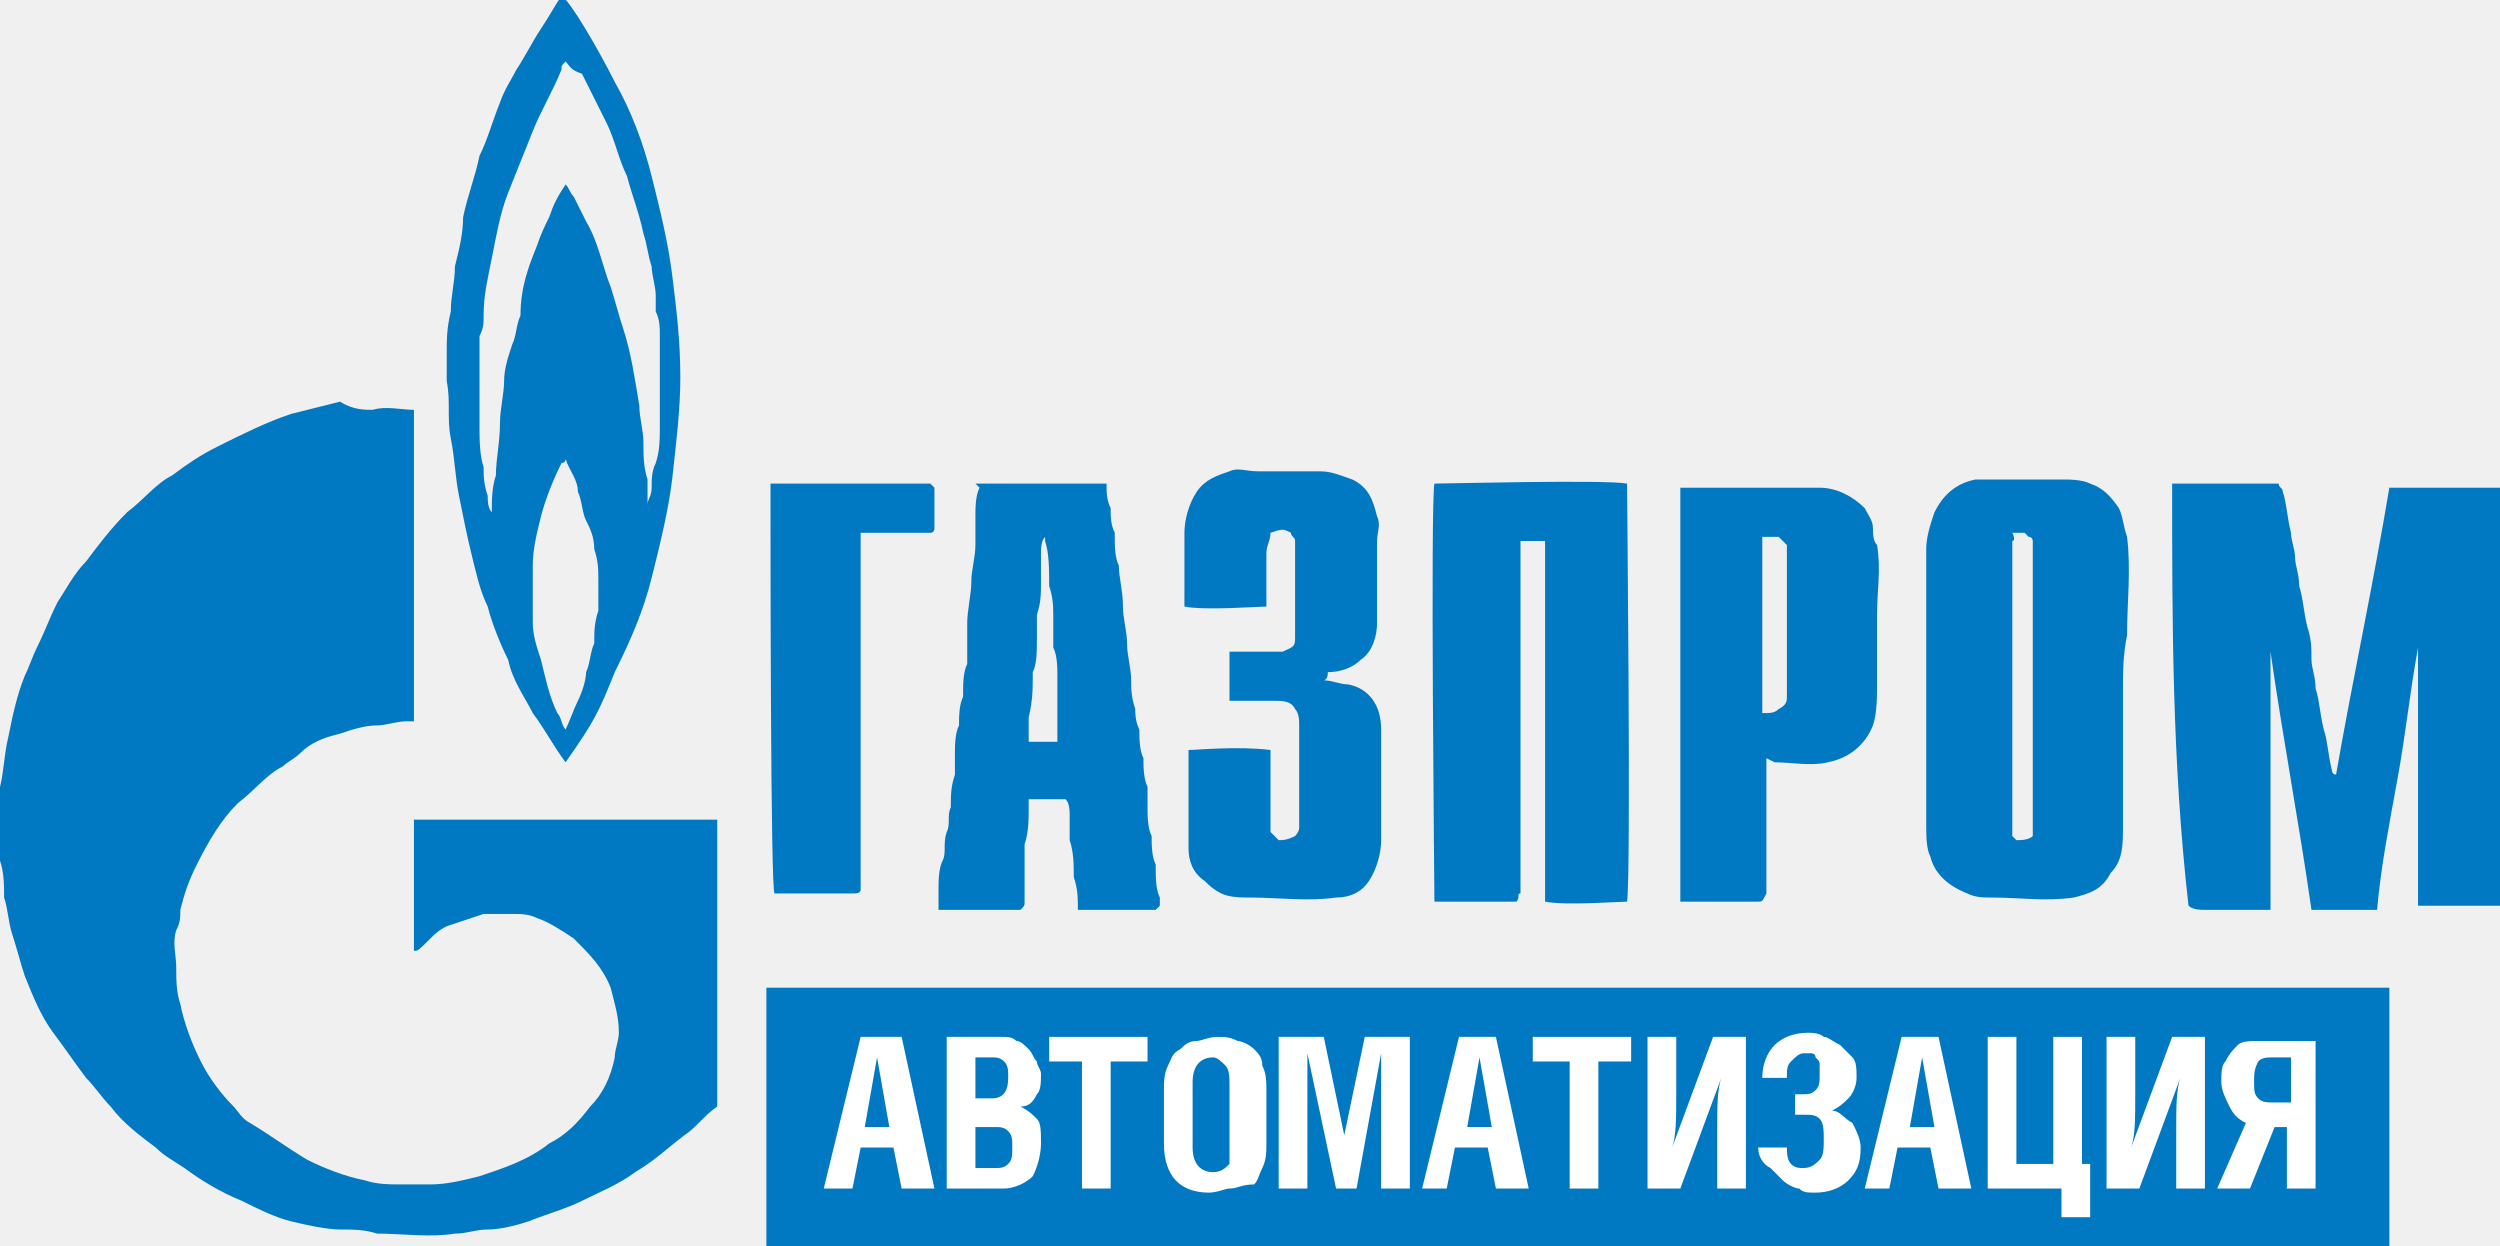
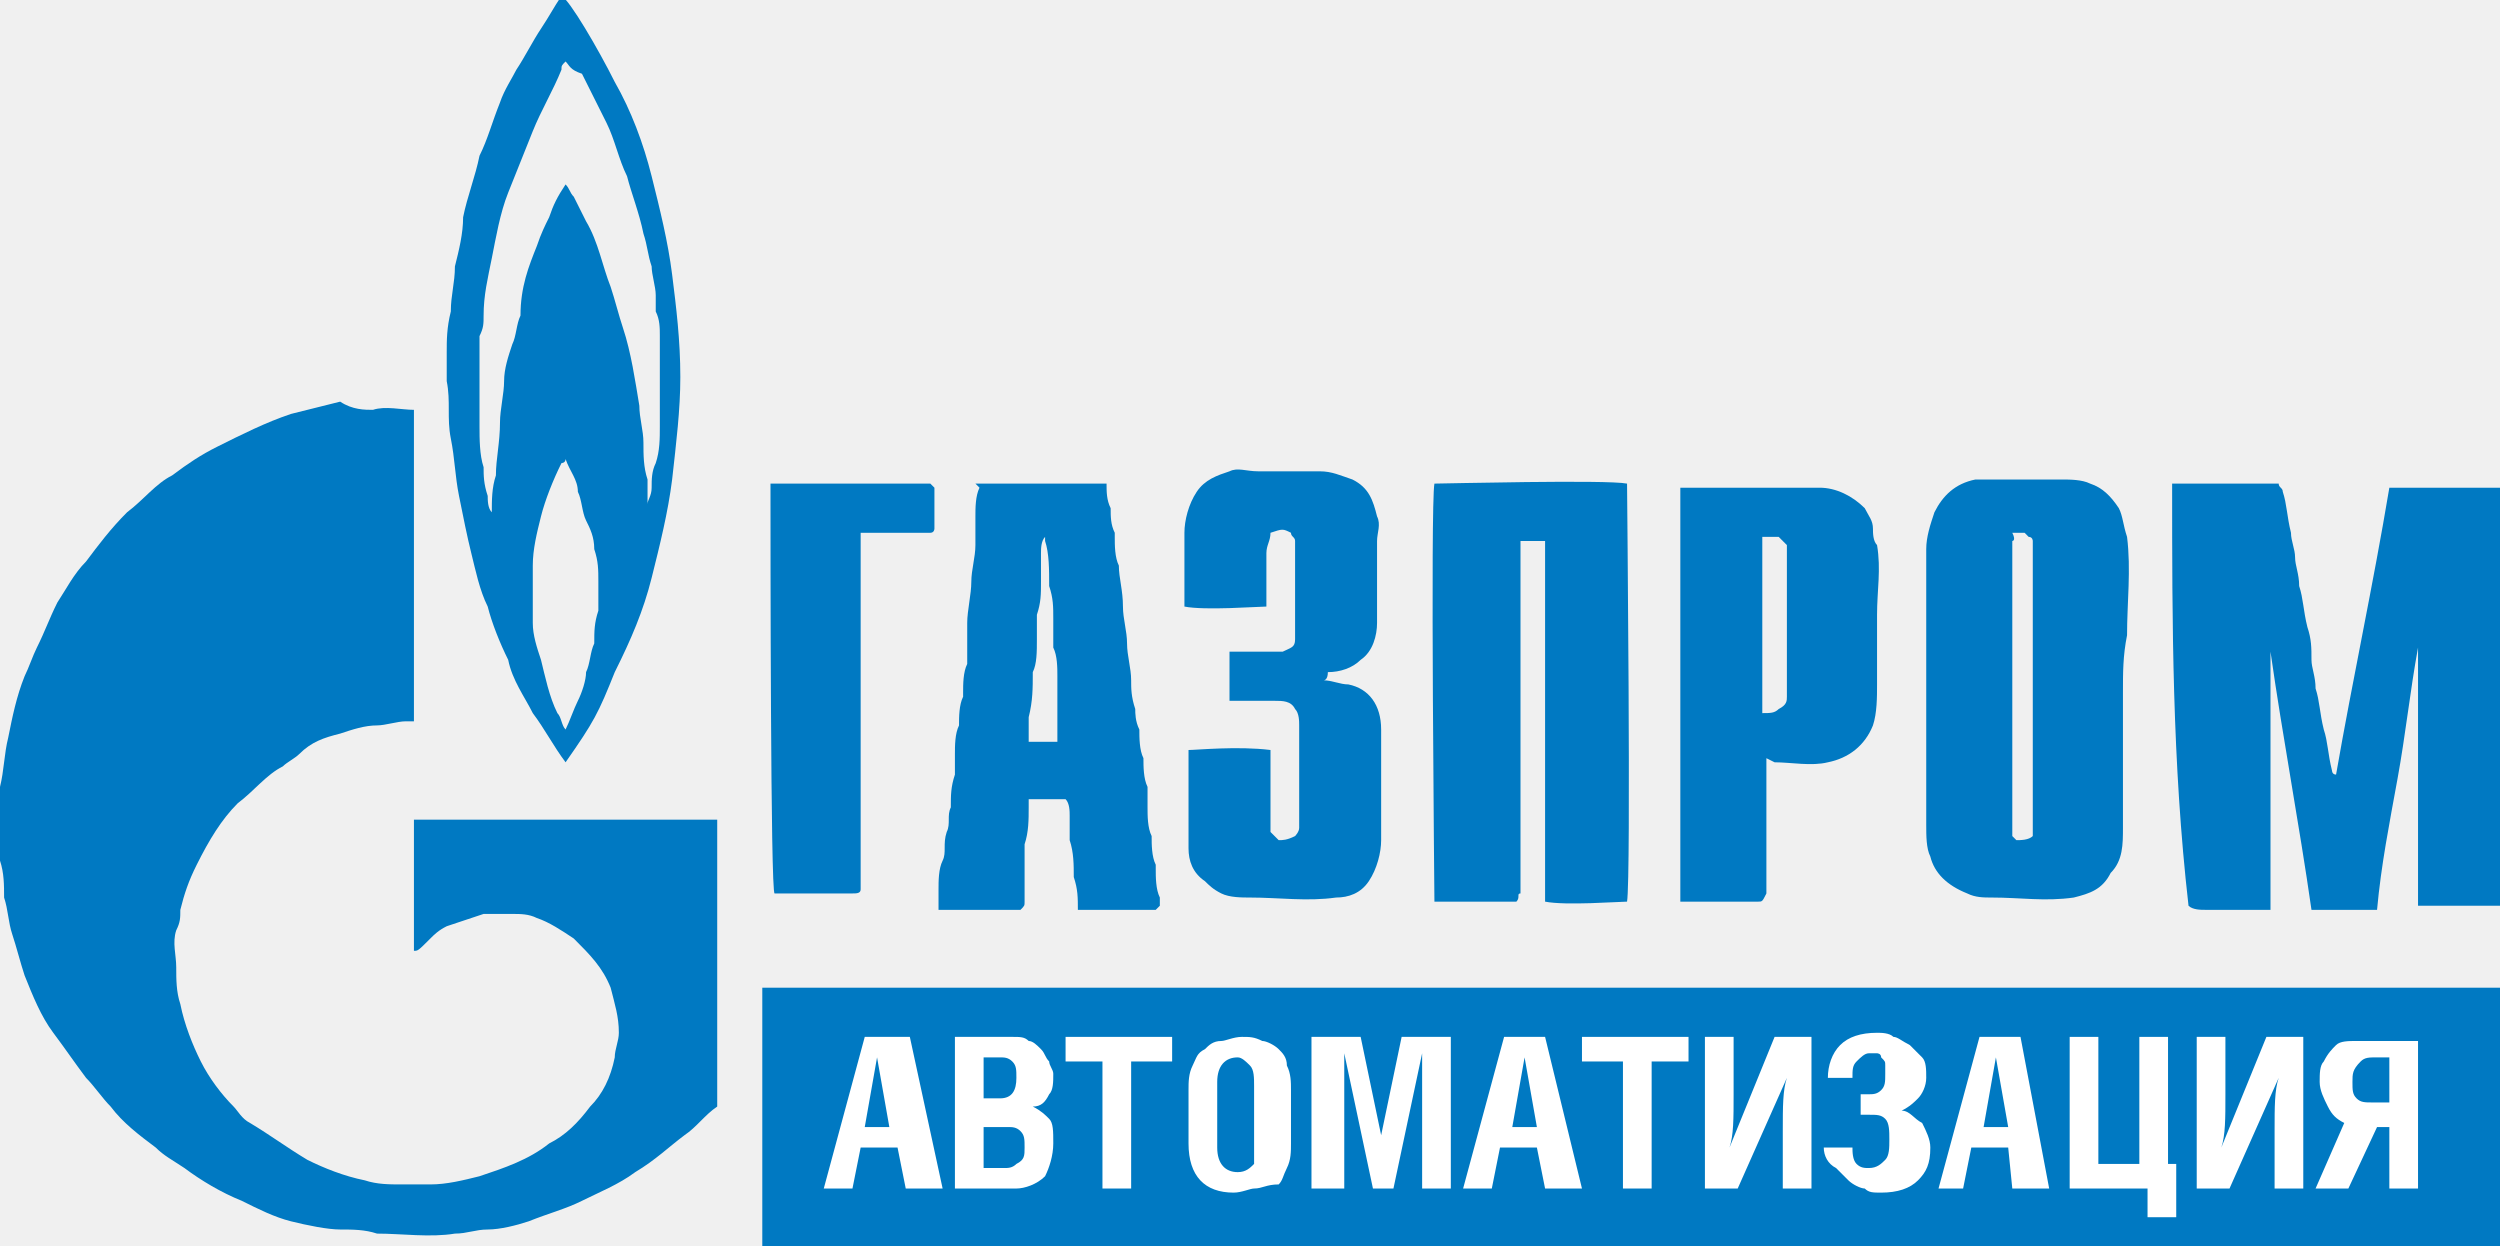
- <svg xmlns="http://www.w3.org/2000/svg" version="1.0" id="Layer_1" x="0px" y="0px" viewBox="0 0 61 30.4" style="enable-background:new 0 0 61 30.4;" xml:space="preserve">
+ <svg xmlns="http://www.w3.org/2000/svg" version="1.1" id="Layer_1" x="0px" y="0px" viewBox="0 0 61 30.4" style="enable-background:new 0 0 61 30.4;" xml:space="preserve">
  <style type="text/css">
	.st0{fill:#0079C2;}
	.st1{fill:#FFFFFF;}
</style>
  <g>
    <g>
-       <path class="st0" d="M10.1,23.2c0-1.1,0-2.1,0-3.2c2.5,0,4.9,0,7.4,0c0,2.3,0,4.6,0,7c-0.3,0.2-0.5,0.5-0.8,0.7    c-0.4,0.3-0.7,0.6-1.2,0.9c-0.4,0.3-0.9,0.5-1.3,0.7c-0.4,0.2-0.8,0.3-1.3,0.5c-0.3,0.1-0.7,0.2-1,0.2c-0.3,0-0.5,0.1-0.8,0.1    c-0.6,0.1-1.3,0-1.9,0c-0.3-0.1-0.6-0.1-0.9-0.1C8,30,7.5,29.9,7.1,29.8c-0.4-0.1-0.8-0.3-1.2-0.5c-0.5-0.2-1-0.5-1.4-0.8    C4.2,28.3,4,28.2,3.8,28c-0.4-0.3-0.8-0.6-1.1-1c-0.2-0.2-0.4-0.5-0.6-0.7c-0.3-0.4-0.5-0.7-0.8-1.1c-0.3-0.4-0.5-0.9-0.7-1.4    c-0.1-0.3-0.2-0.7-0.3-1c-0.1-0.3-0.1-0.6-0.2-0.9C0.1,21.6,0.1,21.3,0,21c-0.1-0.6,0-1.2,0-1.8c0.1-0.4,0.1-0.8,0.2-1.2    c0.1-0.5,0.2-1,0.4-1.5c0.1-0.2,0.2-0.5,0.3-0.7c0.2-0.4,0.3-0.7,0.5-1.1c0.2-0.3,0.4-0.7,0.7-1c0.3-0.4,0.6-0.8,1-1.2    c0.4-0.3,0.7-0.7,1.1-0.9c0.4-0.3,0.7-0.5,1.1-0.7c0.6-0.3,1.2-0.6,1.8-0.8c0.4-0.1,0.8-0.2,1.2-0.3C8.6,10,8.9,10,9.1,10    c0.3-0.1,0.7,0,1,0c0,2.5,0,5.1,0,7.6c-0.1,0-0.1,0-0.2,0c-0.2,0-0.5,0.1-0.7,0.1c-0.3,0-0.6,0.1-0.9,0.2c-0.4,0.1-0.7,0.2-1,0.5    c-0.1,0.1-0.3,0.2-0.4,0.3c-0.4,0.2-0.7,0.6-1.1,0.9c-0.4,0.4-0.7,0.9-1,1.5c-0.2,0.4-0.3,0.7-0.4,1.1c0,0.2,0,0.3-0.1,0.5    c-0.1,0.3,0,0.6,0,0.9c0,0.3,0,0.6,0.1,0.9c0.1,0.5,0.3,1,0.5,1.4c0.2,0.4,0.5,0.8,0.8,1.1c0.1,0.1,0.2,0.3,0.4,0.4    C6.6,27.7,7,28,7.5,28.3c0.4,0.2,0.9,0.4,1.4,0.5c0.3,0.1,0.6,0.1,0.9,0.1c0.2,0,0.4,0,0.7,0c0.4,0,0.8-0.1,1.2-0.2    c0.6-0.2,1.2-0.4,1.7-0.8c0.4-0.2,0.7-0.5,1-0.9c0.3-0.3,0.5-0.7,0.6-1.2c0-0.2,0.1-0.4,0.1-0.6c0-0.4-0.1-0.7-0.2-1.1    c-0.2-0.5-0.5-0.8-0.9-1.2c-0.3-0.2-0.6-0.4-0.9-0.5c-0.2-0.1-0.4-0.1-0.6-0.1c-0.2,0-0.5,0-0.7,0c-0.3,0.1-0.6,0.2-0.9,0.3    c-0.2,0.1-0.3,0.2-0.4,0.3C10.2,23.2,10.2,23.2,10.1,23.2z" />
-       <path class="st0" d="M53,11.8c0.9,0,1.8,0,2.6,0c0,0.1,0.1,0.1,0.1,0.2c0.1,0.3,0.1,0.6,0.2,1c0,0.2,0.1,0.4,0.1,0.6    c0,0.2,0.1,0.4,0.1,0.7c0.1,0.3,0.1,0.6,0.2,1c0.1,0.3,0.1,0.5,0.1,0.8c0,0.2,0.1,0.4,0.1,0.7c0.1,0.3,0.1,0.6,0.2,1    c0.1,0.3,0.1,0.6,0.2,1c0,0,0,0.1,0.1,0.1c0.4-2.3,0.9-4.6,1.3-7c0.9,0,1.8,0,2.7,0c0,3.4,0,6.8,0,10.2c-0.2,0-0.4,0-0.5,0    c-0.2,0-0.3,0-0.5,0c-0.2,0-0.4,0-0.5,0c-0.2,0-0.3,0-0.5,0c0-2.1,0-4.2,0-6.3c0,0,0,0,0,0c-0.2,1.1-0.3,2.1-0.5,3.2    c-0.2,1.1-0.4,2.1-0.5,3.2c-0.6,0-1.1,0-1.6,0c-0.3-2.1-0.7-4.2-1-6.3c0,0,0,0,0,0c0,0,0,0,0,0c0,2.1,0,4.2,0,6.3    c-0.1,0-0.3,0-0.4,0c-0.1,0-0.3,0-0.4,0c-0.1,0-0.3,0-0.4,0c-0.1,0-0.3,0-0.4,0c-0.1,0-0.3,0-0.4-0.1C53,18.6,53,15.2,53,11.8z" />
-       <path class="st0" d="M13.8,18.6c-0.3-0.4-0.5-0.8-0.8-1.2c-0.2-0.4-0.5-0.8-0.6-1.3c-0.2-0.4-0.4-0.9-0.5-1.3    c-0.2-0.4-0.3-0.9-0.4-1.3c-0.1-0.4-0.2-0.9-0.3-1.4c-0.1-0.5-0.1-0.9-0.2-1.4c-0.1-0.5,0-0.9-0.1-1.4c0-0.1,0-0.2,0-0.3    c0-0.1,0-0.3,0-0.4c0-0.3,0-0.6,0.1-1c0-0.4,0.1-0.7,0.1-1.1c0.1-0.4,0.2-0.8,0.2-1.2c0.1-0.5,0.3-1,0.4-1.5    c0.2-0.4,0.3-0.8,0.5-1.3c0.1-0.3,0.3-0.6,0.4-0.8c0.2-0.3,0.4-0.7,0.6-1c0.2-0.3,0.3-0.5,0.5-0.8c0.2,0.1,0.9,1.3,1.3,2.1    c0.4,0.7,0.7,1.5,0.9,2.3c0.2,0.8,0.4,1.6,0.5,2.4c0.1,0.8,0.2,1.6,0.2,2.5c0,0.8-0.1,1.6-0.2,2.5c-0.1,0.8-0.3,1.6-0.5,2.4    c-0.2,0.8-0.5,1.5-0.9,2.3C14.6,17.4,14.5,17.6,13.8,18.6z M13.8,1.5c-0.1,0.1-0.1,0.1-0.1,0.2c-0.2,0.5-0.5,1-0.7,1.5    c-0.2,0.5-0.4,1-0.6,1.5c-0.2,0.5-0.3,1.1-0.4,1.6c-0.1,0.5-0.2,0.9-0.2,1.4c0,0.2,0,0.3-0.1,0.5c0,0.2,0,0.3,0,0.5    c0,0.2,0,0.3,0,0.5c0,0.4,0,0.8,0,1.2c0,0.3,0,0.7,0.1,1c0,0.2,0,0.4,0.1,0.7c0,0.1,0,0.3,0.1,0.4c0-0.3,0-0.6,0.1-0.9    c0-0.4,0.1-0.8,0.1-1.3c0-0.3,0.1-0.7,0.1-1c0-0.3,0.1-0.6,0.2-0.9c0.1-0.2,0.1-0.5,0.2-0.7C12.7,7,12.9,6.5,13.1,6    c0.1-0.3,0.2-0.5,0.3-0.7c0.1-0.3,0.2-0.5,0.4-0.8c0.1,0.1,0.1,0.2,0.2,0.3c0.1,0.2,0.2,0.4,0.3,0.6c0.3,0.5,0.4,1.1,0.6,1.6    c0.1,0.3,0.2,0.7,0.3,1c0.2,0.6,0.3,1.3,0.4,1.9c0,0.3,0.1,0.6,0.1,0.9c0,0.3,0,0.6,0.1,0.9c0,0.2,0,0.3,0,0.5c0,0,0,0.1,0,0.1    c0-0.1,0.1-0.2,0.1-0.4c0-0.2,0-0.4,0.1-0.6c0.1-0.3,0.1-0.6,0.1-0.9c0-0.7,0-1.5,0-2.2c0-0.2,0-0.4-0.1-0.6c0-0.1,0-0.3,0-0.4    c0-0.2-0.1-0.5-0.1-0.7c-0.1-0.3-0.1-0.5-0.2-0.8c-0.1-0.5-0.3-1-0.4-1.4c-0.2-0.4-0.3-0.9-0.5-1.3c-0.2-0.4-0.4-0.8-0.6-1.2    C13.9,1.7,13.9,1.6,13.8,1.5z M13.8,11.2c0,0.1-0.1,0.1-0.1,0.1c-0.2,0.4-0.4,0.9-0.5,1.3c-0.1,0.4-0.2,0.8-0.2,1.2    c0,0.5,0,1,0,1.4c0,0.3,0.1,0.6,0.2,0.9c0.1,0.4,0.2,0.9,0.4,1.3c0.1,0.1,0.1,0.3,0.2,0.4c0.1-0.2,0.2-0.5,0.3-0.7    c0.1-0.2,0.2-0.5,0.2-0.7c0.1-0.2,0.1-0.5,0.2-0.7c0-0.3,0-0.5,0.1-0.8c0-0.2,0-0.5,0-0.7c0-0.3,0-0.5-0.1-0.8    c0-0.3-0.1-0.5-0.2-0.7c-0.1-0.2-0.1-0.5-0.2-0.7C14.1,11.7,13.9,11.5,13.8,11.2z" />
-       <path class="st0" d="M37,22c-0.7,0-1.3,0-2,0c0-0.2-0.1-9.7,0-10.2c0.2,0,4.2-0.1,4.7,0c0,0.2,0.1,9.6,0,10.2c-0.2,0-1.5,0.1-2,0    c0-0.4,0-0.7,0-1.1c0-0.4,0-0.7,0-1.1c0-0.4,0-0.7,0-1.1c0-0.4,0-0.7,0-1.1c0-0.4,0-0.7,0-1.1c0-0.4,0-0.7,0-1.1    c0-0.4,0-0.7,0-1.1c0-0.4,0-0.7,0-1.1c-0.2,0-0.4,0-0.6,0c0,0.1,0,0.2,0,0.3c0,2.8,0,5.6,0,8.3C37,21.8,37.1,21.9,37,22z" />
-       <path class="st0" d="M51.8,16.9c0,1.1,0,2.2,0,3.3c0,0.4,0,0.8-0.3,1.1c-0.2,0.4-0.5,0.5-0.9,0.6c-0.7,0.1-1.3,0-2,0    c-0.2,0-0.4,0-0.6-0.1c-0.5-0.2-0.8-0.5-0.9-0.9C47,20.7,47,20.4,47,20.1c0-2.2,0-4.5,0-6.7c0-0.3,0.1-0.6,0.2-0.9    c0.2-0.4,0.5-0.7,1-0.8c0.2,0,0.4,0,0.6,0c0.5,0,1,0,1.5,0c0.2,0,0.5,0,0.7,0.1c0.3,0.1,0.5,0.3,0.7,0.6c0.1,0.2,0.1,0.4,0.2,0.7    c0.1,0.8,0,1.6,0,2.4C51.8,16,51.8,16.4,51.8,16.9z M49.1,13.2c0,2.4,0,4.8,0,7.2c0,0,0.1,0.1,0.1,0.1c0.1,0,0.3,0,0.4-0.1    c0-0.1,0-0.2,0-0.3c0-2.3,0-4.6,0-6.9c0,0,0-0.1-0.1-0.1c0,0-0.1-0.1-0.1-0.1c-0.1,0-0.2,0-0.3,0C49.2,13.2,49.1,13.2,49.1,13.2z" />
-       <path class="st0" d="M23.8,11.8c1.1,0,2.1,0,3.2,0c0,0.2,0,0.4,0.1,0.6c0,0.2,0,0.4,0.1,0.6c0,0,0,0,0,0.1c0,0.2,0,0.5,0.1,0.7    c0,0.3,0.1,0.6,0.1,1c0,0.3,0.1,0.6,0.1,0.9c0,0.3,0.1,0.6,0.1,0.9c0,0.2,0,0.4,0.1,0.7c0,0.1,0,0.3,0.1,0.5c0,0.2,0,0.5,0.1,0.7    c0,0.2,0,0.5,0.1,0.7c0,0.1,0,0.3,0,0.5c0,0.2,0,0.5,0.1,0.7c0,0.2,0,0.5,0.1,0.7c0,0,0,0.1,0,0.1c0,0.2,0,0.5,0.1,0.7    c0,0,0,0.1,0,0.2c0,0-0.1,0.1-0.1,0.1c-0.6,0-1.2,0-1.9,0c0,0,0,0,0,0c0-0.3,0-0.5-0.1-0.8c0-0.3,0-0.6-0.1-0.9c0-0.2,0-0.4,0-0.6    c0-0.1,0-0.3-0.1-0.4c-0.3,0-0.6,0-0.9,0c0,0.1,0,0.1,0,0.2c0,0.3,0,0.6-0.1,0.9c0,0.2,0,0.4,0,0.6c0,0.3,0,0.5,0,0.8    c0,0.1,0,0.1-0.1,0.2c-0.7,0-1.3,0-2,0c0-0.1,0-0.3,0-0.4c0,0,0-0.1,0-0.1c0-0.2,0-0.5,0.1-0.7c0.1-0.2,0-0.4,0.1-0.7    c0.1-0.2,0-0.4,0.1-0.6c0-0.3,0-0.5,0.1-0.8c0-0.2,0-0.3,0-0.5c0-0.2,0-0.5,0.1-0.7c0-0.2,0-0.5,0.1-0.7c0,0,0-0.1,0-0.1    c0-0.2,0-0.5,0.1-0.7c0-0.2,0-0.3,0-0.5c0-0.2,0-0.3,0-0.5c0-0.3,0.1-0.7,0.1-1c0-0.3,0.1-0.6,0.1-0.9c0-0.1,0-0.2,0-0.3    c0-0.1,0-0.2,0-0.3c0,0,0-0.1,0-0.1c0-0.2,0-0.5,0.1-0.7C23.8,11.8,23.8,11.8,23.8,11.8z M25.8,18.1c0-0.1,0-0.1,0-0.2    c0-0.2,0-0.5,0-0.7c0-0.2,0-0.5,0-0.7c0-0.2,0-0.5-0.1-0.7c0-0.2,0-0.5,0-0.7c0-0.3,0-0.5-0.1-0.8c0-0.4,0-0.8-0.1-1.1    c0,0,0-0.1,0-0.1c-0.1,0.1-0.1,0.3-0.1,0.4c0,0.2,0,0.4,0,0.7c0,0.3,0,0.5-0.1,0.8c0,0.2,0,0.4,0,0.6c0,0.3,0,0.6-0.1,0.8    c0,0.4,0,0.7-0.1,1.1c0,0,0,0.1,0,0.1c0,0.2,0,0.3,0,0.5C25.3,18.1,25.6,18.1,25.8,18.1z" />
-       <path class="st0" d="M32.3,16.6c0.2,0,0.4,0.1,0.6,0.1c0.5,0.1,0.8,0.5,0.8,1.1c0,0.9,0,1.8,0,2.7c0,0.3-0.1,0.7-0.3,1    c-0.2,0.3-0.5,0.4-0.8,0.4c-0.7,0.1-1.4,0-2.1,0c-0.2,0-0.5,0-0.7-0.1c-0.2-0.1-0.3-0.2-0.4-0.3C29.1,21.3,29,21,29,20.7    c0-0.2,0-0.3,0-0.5c0-0.6,0-1.2,0-1.9c0.2,0,1.2-0.1,2,0c0,0.1,0,0.1,0,0.2c0,0.5,0,1,0,1.4c0,0.1,0,0.3,0,0.4    c0.1,0.1,0.1,0.1,0.2,0.2c0.1,0,0.2,0,0.4-0.1c0,0,0.1-0.1,0.1-0.2c0-0.8,0-1.6,0-2.5c0-0.1,0-0.3-0.1-0.4    c-0.1-0.2-0.3-0.2-0.5-0.2c-0.3,0-0.6,0-0.9,0c0,0-0.1,0-0.2,0c0-0.4,0-0.8,0-1.2c0.3,0,0.5,0,0.8,0c0.2,0,0.3,0,0.5,0    c0.2-0.1,0.3-0.1,0.3-0.3c0-0.1,0-0.3,0-0.4c0-0.7,0-1.3,0-2c0-0.1-0.1-0.1-0.1-0.2c-0.2-0.1-0.2-0.1-0.5,0c0,0.2-0.1,0.3-0.1,0.5    c0,0.4,0,0.9,0,1.3c-0.2,0-1.5,0.1-2,0c0-0.1,0-0.1,0-0.2c0-0.5,0-1.1,0-1.6c0-0.3,0.1-0.7,0.3-1c0.2-0.3,0.5-0.4,0.8-0.5    c0.2-0.1,0.4,0,0.7,0c0.5,0,1,0,1.5,0c0.3,0,0.5,0.1,0.8,0.2c0.4,0.2,0.5,0.5,0.6,0.9c0.1,0.2,0,0.4,0,0.6c0,0.7,0,1.3,0,2    c0,0.3-0.1,0.7-0.4,0.9c-0.2,0.2-0.5,0.3-0.8,0.3C32.4,16.6,32.3,16.6,32.3,16.6z" />
-       <path class="st0" d="M43.1,18.5c0,1.1,0,2.2,0,3.3C43,22,43,22,42.9,22c-0.6,0-1.3,0-1.9,0c0,0,0,0,0,0c0,0,0,0,0,0    c0-3.4,0-6.8,0-10.1c0.1,0,0.1,0,0.2,0c1.1,0,2.1,0,3.2,0c0.4,0,0.8,0.2,1.1,0.5c0.1,0.2,0.2,0.3,0.2,0.5c0,0.1,0,0.3,0.1,0.4    c0.1,0.6,0,1.1,0,1.7c0,0.6,0,1.1,0,1.7c0,0.3,0,0.7-0.1,1c-0.2,0.5-0.6,0.8-1.1,0.9c-0.4,0.1-0.9,0-1.3,0    C43.1,18.5,43.1,18.5,43.1,18.5z M43.6,17c0-1.1,0-2.2,0-3.3c0-0.1,0-0.3,0-0.4c-0.1-0.1-0.1-0.1-0.2-0.2c-0.1,0-0.2,0-0.4,0    c0,1.4,0,2.8,0,4.3c0.2,0,0.3,0,0.4-0.1C43.6,17.2,43.6,17.1,43.6,17z" />
-       <path class="st0" d="M18.8,11.8c1.3,0,2.6,0,3.9,0c0,0,0.1,0.1,0.1,0.1c0,0.3,0,0.7,0,1c0,0,0,0.1-0.1,0.1c-0.6,0-1.2,0-1.7,0    c0,0,0,0,0,0c0,0,0,0,0,0c0,0,0,0,0,0c0,2.9,0,5.8,0,8.7c0,0.1-0.1,0.1-0.2,0.1c-0.4,0-0.8,0-1.3,0c-0.2,0-0.4,0-0.6,0    C18.8,21.8,18.8,13.3,18.8,11.8z" />
+       <path class="st0" d="M10.1,23.2c0-1.1,0-2.1,0-3.2c2.5,0,4.9,0,7.4,0c0,2.3,0,4.6,0,7c-0.3,0.2-0.5,0.5-0.8,0.7    c-0.4,0.3-0.7,0.6-1.2,0.9c-0.4,0.3-0.9,0.5-1.3,0.7c-0.4,0.2-0.8,0.3-1.3,0.5c-0.3,0.1-0.7,0.2-1,0.2s-0.5,0.1-0.8,0.1    c-0.6,0.1-1.3,0-1.9,0C8.9,30,8.6,30,8.3,30c-0.3,0-0.8-0.1-1.2-0.2s-0.8-0.3-1.2-0.5c-0.5-0.2-1-0.5-1.4-0.8    C4.2,28.3,4,28.2,3.8,28c-0.4-0.3-0.8-0.6-1.1-1c-0.2-0.2-0.4-0.5-0.6-0.7c-0.3-0.4-0.5-0.7-0.8-1.1s-0.5-0.9-0.7-1.4    c-0.1-0.3-0.2-0.7-0.3-1s-0.1-0.6-0.2-0.9c0-0.3,0-0.6-0.1-0.9c-0.1-0.6,0-1.2,0-1.8c0.1-0.4,0.1-0.8,0.2-1.2    c0.1-0.5,0.2-1,0.4-1.5c0.1-0.2,0.2-0.5,0.3-0.7c0.2-0.4,0.3-0.7,0.5-1.1c0.2-0.3,0.4-0.7,0.7-1c0.3-0.4,0.6-0.8,1-1.2    c0.4-0.3,0.7-0.7,1.1-0.9c0.4-0.3,0.7-0.5,1.1-0.7c0.6-0.3,1.2-0.6,1.8-0.8C7.5,10,7.9,9.9,8.3,9.8C8.6,10,8.9,10,9.1,10    c0.3-0.1,0.7,0,1,0c0,2.5,0,5.1,0,7.6c-0.1,0-0.1,0-0.2,0c-0.2,0-0.5,0.1-0.7,0.1c-0.3,0-0.6,0.1-0.9,0.2c-0.4,0.1-0.7,0.2-1,0.5    c-0.1,0.1-0.3,0.2-0.4,0.3c-0.4,0.2-0.7,0.6-1.1,0.9c-0.4,0.4-0.7,0.9-1,1.5c-0.2,0.4-0.3,0.7-0.4,1.1c0,0.2,0,0.3-0.1,0.5    c-0.1,0.3,0,0.6,0,0.9s0,0.6,0.1,0.9c0.1,0.5,0.3,1,0.5,1.4s0.5,0.8,0.8,1.1c0.1,0.1,0.2,0.3,0.4,0.4C6.6,27.7,7,28,7.5,28.3    c0.4,0.2,0.9,0.4,1.4,0.5c0.3,0.1,0.6,0.1,0.9,0.1c0.2,0,0.4,0,0.7,0c0.4,0,0.8-0.1,1.2-0.2c0.6-0.2,1.2-0.4,1.7-0.8    c0.4-0.2,0.7-0.5,1-0.9c0.3-0.3,0.5-0.7,0.6-1.2c0-0.2,0.1-0.4,0.1-0.6c0-0.4-0.1-0.7-0.2-1.1c-0.2-0.5-0.5-0.8-0.9-1.2    c-0.3-0.2-0.6-0.4-0.9-0.5c-0.2-0.1-0.4-0.1-0.6-0.1c-0.2,0-0.5,0-0.7,0c-0.3,0.1-0.6,0.2-0.9,0.3c-0.2,0.1-0.3,0.2-0.4,0.3    C10.2,23.2,10.2,23.2,10.1,23.2z" />
+       <path class="st0" d="M53,11.8c0.9,0,1.8,0,2.6,0c0,0.1,0.1,0.1,0.1,0.2c0.1,0.3,0.1,0.6,0.2,1c0,0.2,0.1,0.4,0.1,0.6    c0,0.2,0.1,0.4,0.1,0.7c0.1,0.3,0.1,0.6,0.2,1c0.1,0.3,0.1,0.5,0.1,0.8c0,0.2,0.1,0.4,0.1,0.7c0.1,0.3,0.1,0.6,0.2,1    c0.1,0.3,0.1,0.6,0.2,1c0,0,0,0.1,0.1,0.1c0.4-2.3,0.9-4.6,1.3-7c0.9,0,1.8,0,2.7,0c0,3.4,0,6.8,0,10.2c-0.2,0-0.4,0-0.5,0    c-0.2,0-0.3,0-0.5,0s-0.4,0-0.5,0c-0.2,0-0.3,0-0.5,0c0-2.1,0-4.2,0-6.3l0,0c-0.2,1.1-0.3,2.1-0.5,3.2s-0.4,2.1-0.5,3.2    c-0.6,0-1.1,0-1.6,0c-0.3-2.1-0.7-4.2-1-6.3l0,0l0,0c0,2.1,0,4.2,0,6.3c-0.1,0-0.3,0-0.4,0c-0.1,0-0.3,0-0.4,0c-0.1,0-0.3,0-0.4,0    c-0.1,0-0.3,0-0.4,0c-0.1,0-0.3,0-0.4-0.1C53,18.6,53,15.2,53,11.8z" />
+       <path class="st0" d="M13.8,18.6c-0.3-0.4-0.5-0.8-0.8-1.2c-0.2-0.4-0.5-0.8-0.6-1.3c-0.2-0.4-0.4-0.9-0.5-1.3    c-0.2-0.4-0.3-0.9-0.4-1.3c-0.1-0.4-0.2-0.9-0.3-1.4s-0.1-0.9-0.2-1.4c-0.1-0.5,0-0.9-0.1-1.4c0-0.1,0-0.2,0-0.3s0-0.3,0-0.4    c0-0.3,0-0.6,0.1-1c0-0.4,0.1-0.7,0.1-1.1c0.1-0.4,0.2-0.8,0.2-1.2c0.1-0.5,0.3-1,0.4-1.5C11.9,3.4,12,3,12.2,2.5    c0.1-0.3,0.3-0.6,0.4-0.8c0.2-0.3,0.4-0.7,0.6-1c0.2-0.3,0.3-0.5,0.5-0.8C13.9,0,14.6,1.2,15,2c0.4,0.7,0.7,1.5,0.9,2.3    c0.2,0.8,0.4,1.6,0.5,2.4s0.2,1.6,0.2,2.5c0,0.8-0.1,1.6-0.2,2.5c-0.1,0.8-0.3,1.6-0.5,2.4c-0.2,0.8-0.5,1.5-0.9,2.3    C14.6,17.4,14.5,17.6,13.8,18.6z M13.8,1.5c-0.1,0.1-0.1,0.1-0.1,0.2c-0.2,0.5-0.5,1-0.7,1.5s-0.4,1-0.6,1.5    c-0.2,0.5-0.3,1.1-0.4,1.6c-0.1,0.5-0.2,0.9-0.2,1.4c0,0.2,0,0.3-0.1,0.5c0,0.2,0,0.3,0,0.5s0,0.3,0,0.5c0,0.4,0,0.8,0,1.2    c0,0.3,0,0.7,0.1,1c0,0.2,0,0.4,0.1,0.7c0,0.1,0,0.3,0.1,0.4c0-0.3,0-0.6,0.1-0.9c0-0.4,0.1-0.8,0.1-1.3c0-0.3,0.1-0.7,0.1-1    s0.1-0.6,0.2-0.9c0.1-0.2,0.1-0.5,0.2-0.7c0-0.7,0.2-1.2,0.4-1.7c0.1-0.3,0.2-0.5,0.3-0.7c0.1-0.3,0.2-0.5,0.4-0.8    c0.1,0.1,0.1,0.2,0.2,0.3c0.1,0.2,0.2,0.4,0.3,0.6c0.3,0.5,0.4,1.1,0.6,1.6c0.1,0.3,0.2,0.7,0.3,1c0.2,0.6,0.3,1.3,0.4,1.9    c0,0.3,0.1,0.6,0.1,0.9c0,0.3,0,0.6,0.1,0.9c0,0.2,0,0.3,0,0.5v0.1c0-0.1,0.1-0.2,0.1-0.4s0-0.4,0.1-0.6c0.1-0.3,0.1-0.6,0.1-0.9    c0-0.7,0-1.5,0-2.2c0-0.2,0-0.4-0.1-0.6c0-0.1,0-0.3,0-0.4c0-0.2-0.1-0.5-0.1-0.7c-0.1-0.3-0.1-0.5-0.2-0.8    c-0.1-0.5-0.3-1-0.4-1.4C15.1,3.9,15,3.4,14.8,3s-0.4-0.8-0.6-1.2C13.9,1.7,13.9,1.6,13.8,1.5z M13.8,11.2c0,0.1-0.1,0.1-0.1,0.1    c-0.2,0.4-0.4,0.9-0.5,1.3C13.1,13,13,13.4,13,13.8c0,0.5,0,1,0,1.4c0,0.3,0.1,0.6,0.2,0.9c0.1,0.4,0.2,0.9,0.4,1.3    c0.1,0.1,0.1,0.3,0.2,0.4c0.1-0.2,0.2-0.5,0.3-0.7s0.2-0.5,0.2-0.7c0.1-0.2,0.1-0.5,0.2-0.7c0-0.3,0-0.5,0.1-0.8    c0-0.2,0-0.5,0-0.7c0-0.3,0-0.5-0.1-0.8c0-0.3-0.1-0.5-0.2-0.7c-0.1-0.2-0.1-0.5-0.2-0.7C14.1,11.7,13.9,11.5,13.8,11.2z" />
+       <path class="st0" d="M37,22c-0.7,0-1.3,0-2,0c0-0.2-0.1-9.7,0-10.2c0.2,0,4.2-0.1,4.7,0c0,0.2,0.1,9.6,0,10.2c-0.2,0-1.5,0.1-2,0    c0-0.4,0-0.7,0-1.1s0-0.7,0-1.1s0-0.7,0-1.1s0-0.7,0-1.1s0-0.7,0-1.1s0-0.7,0-1.1c0-0.4,0-0.7,0-1.1c0-0.4,0-0.7,0-1.1    c-0.2,0-0.4,0-0.6,0c0,0.1,0,0.2,0,0.3c0,2.8,0,5.6,0,8.3C37,21.8,37.1,21.9,37,22z" />
+       <path class="st0" d="M51.8,16.9c0,1.1,0,2.2,0,3.3c0,0.4,0,0.8-0.3,1.1c-0.2,0.4-0.5,0.5-0.9,0.6c-0.7,0.1-1.3,0-2,0    c-0.2,0-0.4,0-0.6-0.1c-0.5-0.2-0.8-0.5-0.9-0.9C47,20.7,47,20.4,47,20.1c0-2.2,0-4.5,0-6.7c0-0.3,0.1-0.6,0.2-0.9    c0.2-0.4,0.5-0.7,1-0.8c0.2,0,0.4,0,0.6,0c0.5,0,1,0,1.5,0c0.2,0,0.5,0,0.7,0.1c0.3,0.1,0.5,0.3,0.7,0.6c0.1,0.2,0.1,0.4,0.2,0.7    c0.1,0.8,0,1.6,0,2.4C51.8,16,51.8,16.4,51.8,16.9z M49.1,13.2c0,2.4,0,4.8,0,7.2l0.1,0.1c0.1,0,0.3,0,0.4-0.1c0-0.1,0-0.2,0-0.3    c0-2.3,0-4.6,0-6.9c0,0,0-0.1-0.1-0.1L49.4,13c-0.1,0-0.2,0-0.3,0C49.2,13.2,49.1,13.2,49.1,13.2z" />
+       <path class="st0" d="M23.8,11.8c1.1,0,2.1,0,3.2,0c0,0.2,0,0.4,0.1,0.6c0,0.2,0,0.4,0.1,0.6c0,0,0,0,0,0.1c0,0.2,0,0.5,0.1,0.7    c0,0.3,0.1,0.6,0.1,1c0,0.3,0.1,0.6,0.1,0.9s0.1,0.6,0.1,0.9c0,0.2,0,0.4,0.1,0.7c0,0.1,0,0.3,0.1,0.5c0,0.2,0,0.5,0.1,0.7    c0,0.2,0,0.5,0.1,0.7c0,0.1,0,0.3,0,0.5s0,0.5,0.1,0.7c0,0.2,0,0.5,0.1,0.7v0.1c0,0.2,0,0.5,0.1,0.7c0,0,0,0.1,0,0.2l-0.1,0.1    c-0.6,0-1.2,0-1.9,0l0,0c0-0.3,0-0.5-0.1-0.8c0-0.3,0-0.6-0.1-0.9c0-0.2,0-0.4,0-0.6c0-0.1,0-0.3-0.1-0.4c-0.3,0-0.6,0-0.9,0    c0,0.1,0,0.1,0,0.2c0,0.3,0,0.6-0.1,0.9c0,0.2,0,0.4,0,0.6c0,0.3,0,0.5,0,0.8c0,0.1,0,0.1-0.1,0.2c-0.7,0-1.3,0-2,0    c0-0.1,0-0.3,0-0.4v-0.1c0-0.2,0-0.5,0.1-0.7s0-0.4,0.1-0.7c0.1-0.2,0-0.4,0.1-0.6c0-0.3,0-0.5,0.1-0.8c0-0.2,0-0.3,0-0.5    s0-0.5,0.1-0.7c0-0.2,0-0.5,0.1-0.7v-0.1c0-0.2,0-0.5,0.1-0.7c0-0.2,0-0.3,0-0.5s0-0.3,0-0.5c0-0.3,0.1-0.7,0.1-1s0.1-0.6,0.1-0.9    c0-0.1,0-0.2,0-0.3s0-0.2,0-0.3v-0.1c0-0.2,0-0.5,0.1-0.7C23.8,11.8,23.8,11.8,23.8,11.8z M25.8,18.1c0-0.1,0-0.1,0-0.2    c0-0.2,0-0.5,0-0.7s0-0.5,0-0.7s0-0.5-0.1-0.7c0-0.2,0-0.5,0-0.7c0-0.3,0-0.5-0.1-0.8c0-0.4,0-0.8-0.1-1.1v-0.1    c-0.1,0.1-0.1,0.3-0.1,0.4c0,0.2,0,0.4,0,0.7s0,0.5-0.1,0.8c0,0.2,0,0.4,0,0.6c0,0.3,0,0.6-0.1,0.8c0,0.4,0,0.7-0.1,1.1v0.1    c0,0.2,0,0.3,0,0.5C25.3,18.1,25.6,18.1,25.8,18.1z" />
+       <path class="st0" d="M32.3,16.6c0.2,0,0.4,0.1,0.6,0.1c0.5,0.1,0.8,0.5,0.8,1.1c0,0.9,0,1.8,0,2.7c0,0.3-0.1,0.7-0.3,1    s-0.5,0.4-0.8,0.4c-0.7,0.1-1.4,0-2.1,0c-0.2,0-0.5,0-0.7-0.1s-0.3-0.2-0.4-0.3C29.1,21.3,29,21,29,20.7c0-0.2,0-0.3,0-0.5    c0-0.6,0-1.2,0-1.9c0.2,0,1.2-0.1,2,0c0,0.1,0,0.1,0,0.2c0,0.5,0,1,0,1.4c0,0.1,0,0.3,0,0.4c0.1,0.1,0.1,0.1,0.2,0.2    c0.1,0,0.2,0,0.4-0.1c0,0,0.1-0.1,0.1-0.2c0-0.8,0-1.6,0-2.5c0-0.1,0-0.3-0.1-0.4c-0.1-0.2-0.3-0.2-0.5-0.2c-0.3,0-0.6,0-0.9,0    c0,0-0.1,0-0.2,0c0-0.4,0-0.8,0-1.2c0.3,0,0.5,0,0.8,0c0.2,0,0.3,0,0.5,0c0.2-0.1,0.3-0.1,0.3-0.3c0-0.1,0-0.3,0-0.4    c0-0.7,0-1.3,0-2c0-0.1-0.1-0.1-0.1-0.2c-0.2-0.1-0.2-0.1-0.5,0c0,0.2-0.1,0.3-0.1,0.5c0,0.4,0,0.9,0,1.3c-0.2,0-1.5,0.1-2,0    c0-0.1,0-0.1,0-0.2c0-0.5,0-1.1,0-1.6c0-0.3,0.1-0.7,0.3-1c0.2-0.3,0.5-0.4,0.8-0.5c0.2-0.1,0.4,0,0.7,0c0.5,0,1,0,1.5,0    c0.3,0,0.5,0.1,0.8,0.2c0.4,0.2,0.5,0.5,0.6,0.9c0.1,0.2,0,0.4,0,0.6c0,0.7,0,1.3,0,2c0,0.3-0.1,0.7-0.4,0.9    c-0.2,0.2-0.5,0.3-0.8,0.3C32.4,16.6,32.3,16.6,32.3,16.6z" />
+       <path class="st0" d="M43.1,18.5c0,1.1,0,2.2,0,3.3C43,22,43,22,42.9,22c-0.6,0-1.3,0-1.9,0l0,0l0,0c0-3.4,0-6.8,0-10.1    c0.1,0,0.1,0,0.2,0c1.1,0,2.1,0,3.2,0c0.4,0,0.8,0.2,1.1,0.5c0.1,0.2,0.2,0.3,0.2,0.5c0,0.1,0,0.3,0.1,0.4c0.1,0.6,0,1.1,0,1.7    c0,0.6,0,1.1,0,1.7c0,0.3,0,0.7-0.1,1c-0.2,0.5-0.6,0.8-1.1,0.9c-0.4,0.1-0.9,0-1.3,0C43.1,18.5,43.1,18.5,43.1,18.5z M43.6,17    c0-1.1,0-2.2,0-3.3c0-0.1,0-0.3,0-0.4c-0.1-0.1-0.1-0.1-0.2-0.2c-0.1,0-0.2,0-0.4,0c0,1.4,0,2.8,0,4.3c0.2,0,0.3,0,0.4-0.1    C43.6,17.2,43.6,17.1,43.6,17z" />
+       <path class="st0" d="M18.8,11.8c1.3,0,2.6,0,3.9,0l0.1,0.1c0,0.3,0,0.7,0,1c0,0,0,0.1-0.1,0.1c-0.6,0-1.2,0-1.7,0l0,0l0,0l0,0    c0,2.9,0,5.8,0,8.7c0,0.1-0.1,0.1-0.2,0.1c-0.4,0-0.8,0-1.3,0c-0.2,0-0.4,0-0.6,0C18.8,21.8,18.8,13.3,18.8,11.8z" />
    </g>
    <g>
-       <rect x="18.7" y="24.1" class="st0" width="39.6" height="6.4" />
+       <rect x="18.6" y="24.1" class="st0" width="42.4" height="6.4" />
      <g>
-         <path class="st1" d="M20.1,29l0.9-3.7H22l0.8,3.7H22l-0.2-1H21l-0.2,1H20.1z M21.1,27.5h0.6l-0.3-1.7L21.1,27.5z" />
-         <path class="st1" d="M23.1,29v-3.7h1.3c0.2,0,0.3,0,0.4,0.1c0.1,0,0.2,0.1,0.3,0.2c0.1,0.1,0.1,0.2,0.2,0.3     c0,0.1,0.1,0.2,0.1,0.3c0,0.2,0,0.4-0.1,0.5c-0.1,0.2-0.2,0.3-0.4,0.3c0.2,0.1,0.3,0.2,0.4,0.3c0.1,0.1,0.1,0.3,0.1,0.6     c0,0.3-0.1,0.6-0.2,0.8C25,28.9,24.7,29,24.5,29H23.1z M23.8,26.8h0.4c0.3,0,0.4-0.2,0.4-0.5c0-0.2,0-0.3-0.1-0.4     c-0.1-0.1-0.2-0.1-0.3-0.1h-0.4V26.8z M23.8,28.5h0.5c0.1,0,0.2,0,0.3-0.1c0.1-0.1,0.1-0.2,0.1-0.4c0-0.2,0-0.3-0.1-0.4     c-0.1-0.1-0.2-0.1-0.3-0.1h-0.5V28.5z" />
-         <path class="st1" d="M25.6,25.9v-0.6H28v0.6h-0.9V29h-0.7v-3.1H25.6z" />
-         <path class="st1" d="M28.4,27.9v-1.3c0-0.2,0-0.4,0.1-0.6c0.1-0.2,0.1-0.3,0.3-0.4c0.1-0.1,0.2-0.2,0.4-0.2     c0.1,0,0.3-0.1,0.5-0.1c0.2,0,0.3,0,0.5,0.1c0.1,0,0.3,0.1,0.4,0.2c0.1,0.1,0.2,0.2,0.2,0.4c0.1,0.2,0.1,0.4,0.1,0.6v1.3     c0,0.2,0,0.4-0.1,0.6c-0.1,0.2-0.1,0.3-0.2,0.4C30.3,28.9,30.2,29,30,29c-0.1,0-0.3,0.1-0.5,0.1C28.8,29.1,28.4,28.7,28.4,27.9z      M29.1,28c0,0.4,0.2,0.6,0.5,0.6c0.2,0,0.3-0.1,0.4-0.2C30,28.3,30,28.1,30,28v-1.5c0-0.2,0-0.4-0.1-0.5     c-0.1-0.1-0.2-0.2-0.3-0.2c-0.3,0-0.5,0.2-0.5,0.6V28z" />
-         <path class="st1" d="M31.2,29v-3.7h1.1l0.5,2.4l0.5-2.4h1.1V29h-0.7v-3.3l0,0L33.1,29h-0.5l-0.7-3.3h0V29H31.2z" />
-         <path class="st1" d="M34.7,29l0.9-3.7h0.9l0.8,3.7h-0.8l-0.2-1h-0.8l-0.2,1H34.7z M35.8,27.5h0.6l-0.3-1.7L35.8,27.5z" />
-         <path class="st1" d="M37.4,25.9v-0.6h2.4v0.6H39V29h-0.7v-3.1H37.4z" />
-         <path class="st1" d="M40.2,29v-3.7h0.7v1.4c0,0.6,0,1-0.1,1.3h0l1-2.7h0.8V29h-0.7v-1.4c0-0.6,0-1,0.1-1.3h0l-1,2.7H40.2z" />
-         <path class="st1" d="M42.9,28h0.7c0,0.1,0,0.3,0.1,0.4c0.1,0.1,0.2,0.1,0.3,0.1c0.2,0,0.3-0.1,0.4-0.2s0.1-0.3,0.1-0.5     c0-0.2,0-0.4-0.1-0.5s-0.2-0.1-0.4-0.1h-0.2v-0.5H44c0.1,0,0.2,0,0.3-0.1c0.1-0.1,0.1-0.2,0.1-0.4c0-0.1,0-0.1,0-0.2     c0-0.1,0-0.1-0.1-0.2c0-0.1-0.1-0.1-0.1-0.1c-0.1,0-0.1,0-0.2,0c-0.1,0-0.2,0.1-0.3,0.2c-0.1,0.1-0.1,0.2-0.1,0.4H43     c0-0.3,0.1-0.6,0.3-0.8c0.2-0.2,0.5-0.3,0.8-0.3c0.1,0,0.3,0,0.4,0.1c0.1,0,0.2,0.1,0.4,0.2c0.1,0.1,0.2,0.2,0.3,0.3     c0.1,0.1,0.1,0.3,0.1,0.5c0,0.2-0.1,0.4-0.2,0.5c-0.1,0.1-0.2,0.2-0.4,0.3c0.2,0,0.3,0.2,0.5,0.3c0.1,0.2,0.2,0.4,0.2,0.6     c0,0.4-0.1,0.6-0.3,0.8s-0.5,0.3-0.8,0.3c-0.2,0-0.3,0-0.4-0.1c-0.1,0-0.3-0.1-0.4-0.2c-0.1-0.1-0.2-0.2-0.3-0.3     C43,28.4,42.9,28.2,42.9,28z" />
-         <path class="st1" d="M45.5,29l0.9-3.7h0.9l0.8,3.7h-0.8l-0.2-1h-0.8l-0.2,1H45.5z M46.6,27.5h0.6l-0.3-1.7L46.6,27.5z" />
-         <path class="st1" d="M48.5,29v-3.7h0.7v3.1h0.9v-3.1h0.7v3.1H51v1.3h-0.7V29H48.5z" />
-         <path class="st1" d="M51.4,29v-3.7h0.7v1.4c0,0.6,0,1-0.1,1.3h0l1-2.7h0.8V29h-0.7v-1.4c0-0.6,0-1,0.1-1.3h0l-1,2.7H51.4z" />
-         <path class="st1" d="M54.1,29l0.7-1.6c-0.2-0.1-0.3-0.2-0.4-0.4c-0.1-0.2-0.2-0.4-0.2-0.6c0-0.2,0-0.4,0.1-0.5     c0.1-0.2,0.2-0.3,0.3-0.4c0.1-0.1,0.3-0.1,0.5-0.1h1.4V29h-0.7v-1.5h-0.3L54.9,29H54.1z M55,26.4c0,0.2,0,0.3,0.1,0.4     c0.1,0.1,0.2,0.1,0.4,0.1h0.4v-1.1h-0.4c-0.2,0-0.3,0-0.4,0.1C55,26.1,55,26.2,55,26.4z" />
+         <path class="st1" d="M20.1,29l1-3.7h1.1L23,29h-0.9l-0.2-1H21l-0.2,1H20.1z M21.1,27.5h0.6l-0.3-1.7L21.1,27.5z" />
+         <path class="st1" d="M23.3,29v-3.7h1.4c0.2,0,0.3,0,0.4,0.1c0.1,0,0.2,0.1,0.3,0.2c0.1,0.1,0.1,0.2,0.2,0.3     c0,0.1,0.1,0.2,0.1,0.3c0,0.2,0,0.4-0.1,0.5c-0.1,0.2-0.2,0.3-0.4,0.3c0.2,0.1,0.3,0.2,0.4,0.3c0.1,0.1,0.1,0.3,0.1,0.6     c0,0.3-0.1,0.6-0.2,0.8C25.3,28.9,25,29,24.8,29H23.3z M24,26.8h0.4c0.3,0,0.4-0.2,0.4-0.5c0-0.2,0-0.3-0.1-0.4s-0.2-0.1-0.3-0.1     H24V26.8z M24,28.5h0.5c0.1,0,0.2,0,0.3-0.1C25,28.3,25,28.2,25,28c0-0.2,0-0.3-0.1-0.4s-0.2-0.1-0.3-0.1H24V28.5z" />
+         <path class="st1" d="M26,25.9v-0.6h2.6v0.6h-1V29h-0.7v-3.1H26z" />
+         <path class="st1" d="M29,27.9v-1.3c0-0.2,0-0.4,0.1-0.6s0.1-0.3,0.3-0.4c0.1-0.1,0.2-0.2,0.4-0.2c0.1,0,0.3-0.1,0.5-0.1     s0.3,0,0.5,0.1c0.1,0,0.3,0.1,0.4,0.2s0.2,0.2,0.2,0.4c0.1,0.2,0.1,0.4,0.1,0.6v1.3c0,0.2,0,0.4-0.1,0.6s-0.1,0.3-0.2,0.4     c-0.3,0-0.4,0.1-0.6,0.1c-0.1,0-0.3,0.1-0.5,0.1C29.4,29.1,29,28.7,29,27.9z M29.7,28c0,0.4,0.2,0.6,0.5,0.6     c0.2,0,0.3-0.1,0.4-0.2c0-0.1,0-0.3,0-0.4v-1.5c0-0.2,0-0.4-0.1-0.5s-0.2-0.2-0.3-0.2c-0.3,0-0.5,0.2-0.5,0.6V28z" />
+         <path class="st1" d="M32,29v-3.7h1.2l0.5,2.4l0.5-2.4h1.2V29h-0.7v-3.3l0,0L34,29h-0.5l-0.7-3.3l0,0V29H32z" />
+         <path class="st1" d="M35.7,29l1-3.7h1l0.9,3.7h-0.9l-0.2-1h-0.9l-0.2,1H35.7z M36.9,27.5h0.6l-0.3-1.7L36.9,27.5z" />
+         <path class="st1" d="M38.6,25.9v-0.6h2.6v0.6h-0.9V29h-0.7v-3.1H38.6z" />
+         <path class="st1" d="M41.6,29v-3.7h0.7v1.4c0,0.6,0,1-0.1,1.3l0,0l1.1-2.7h0.9V29h-0.7v-1.4c0-0.6,0-1,0.1-1.3l0,0L42.4,29     C42.4,29,41.6,29,41.6,29z" />
+         <path class="st1" d="M44.5,28h0.7c0,0.1,0,0.3,0.1,0.4c0.1,0.1,0.2,0.1,0.3,0.1c0.2,0,0.3-0.1,0.4-0.2s0.1-0.3,0.1-0.5     s0-0.4-0.1-0.5s-0.2-0.1-0.4-0.1h-0.2v-0.5h0.2c0.1,0,0.2,0,0.3-0.1s0.1-0.2,0.1-0.4c0-0.1,0-0.1,0-0.2s0-0.1-0.1-0.2     c0-0.1-0.1-0.1-0.1-0.1c-0.1,0-0.1,0-0.2,0c-0.1,0-0.2,0.1-0.3,0.2c-0.1,0.1-0.1,0.2-0.1,0.4h-0.6c0-0.3,0.1-0.6,0.3-0.8     c0.2-0.2,0.5-0.3,0.9-0.3c0.1,0,0.3,0,0.4,0.1c0.1,0,0.2,0.1,0.4,0.2c0.1,0.1,0.2,0.2,0.3,0.3c0.1,0.1,0.1,0.3,0.1,0.5     s-0.1,0.4-0.2,0.5c-0.1,0.1-0.2,0.2-0.4,0.3c0.2,0,0.3,0.2,0.5,0.3c0.1,0.2,0.2,0.4,0.2,0.6c0,0.4-0.1,0.6-0.3,0.8     s-0.5,0.3-0.9,0.3c-0.2,0-0.3,0-0.4-0.1c-0.1,0-0.3-0.1-0.4-0.2c-0.1-0.1-0.2-0.2-0.3-0.3C44.6,28.4,44.5,28.2,44.5,28z" />
+         <path class="st1" d="M47.3,29l1-3.7h1L50,29h-0.9L49,28h-0.9l-0.2,1H47.3z M48.4,27.5h0.6l-0.3-1.7L48.4,27.5z" />
+         <path class="st1" d="M50.5,29v-3.7h0.7v3.1h1v-3.1h0.7v3.1h0.2v1.3h-0.7V29H50.5z" />
+         <path class="st1" d="M53.6,29v-3.7h0.7v1.4c0,0.6,0,1-0.1,1.3l0,0l1.1-2.7h0.9V29h-0.7v-1.4c0-0.6,0-1,0.1-1.3l0,0L54.4,29     C54.4,29,53.6,29,53.6,29z" />
+         <path class="st1" d="M56.5,29l0.7-1.6c-0.2-0.1-0.3-0.2-0.4-0.4c-0.1-0.2-0.2-0.4-0.2-0.6s0-0.4,0.1-0.5c0.1-0.2,0.2-0.3,0.3-0.4     s0.3-0.1,0.5-0.1H59V29h-0.7v-1.5H58L57.3,29H56.5z M57.4,26.4c0,0.2,0,0.3,0.1,0.4s0.2,0.1,0.4,0.1h0.4v-1.1H58     c-0.2,0-0.3,0-0.4,0.1C57.4,26.1,57.4,26.2,57.4,26.4z" />
      </g>
    </g>
  </g>
-   <g>
- </g>
-   <g>
- </g>
-   <g>
- </g>
-   <g>
- </g>
-   <g>
- </g>
-   <g>
- </g>
</svg>
